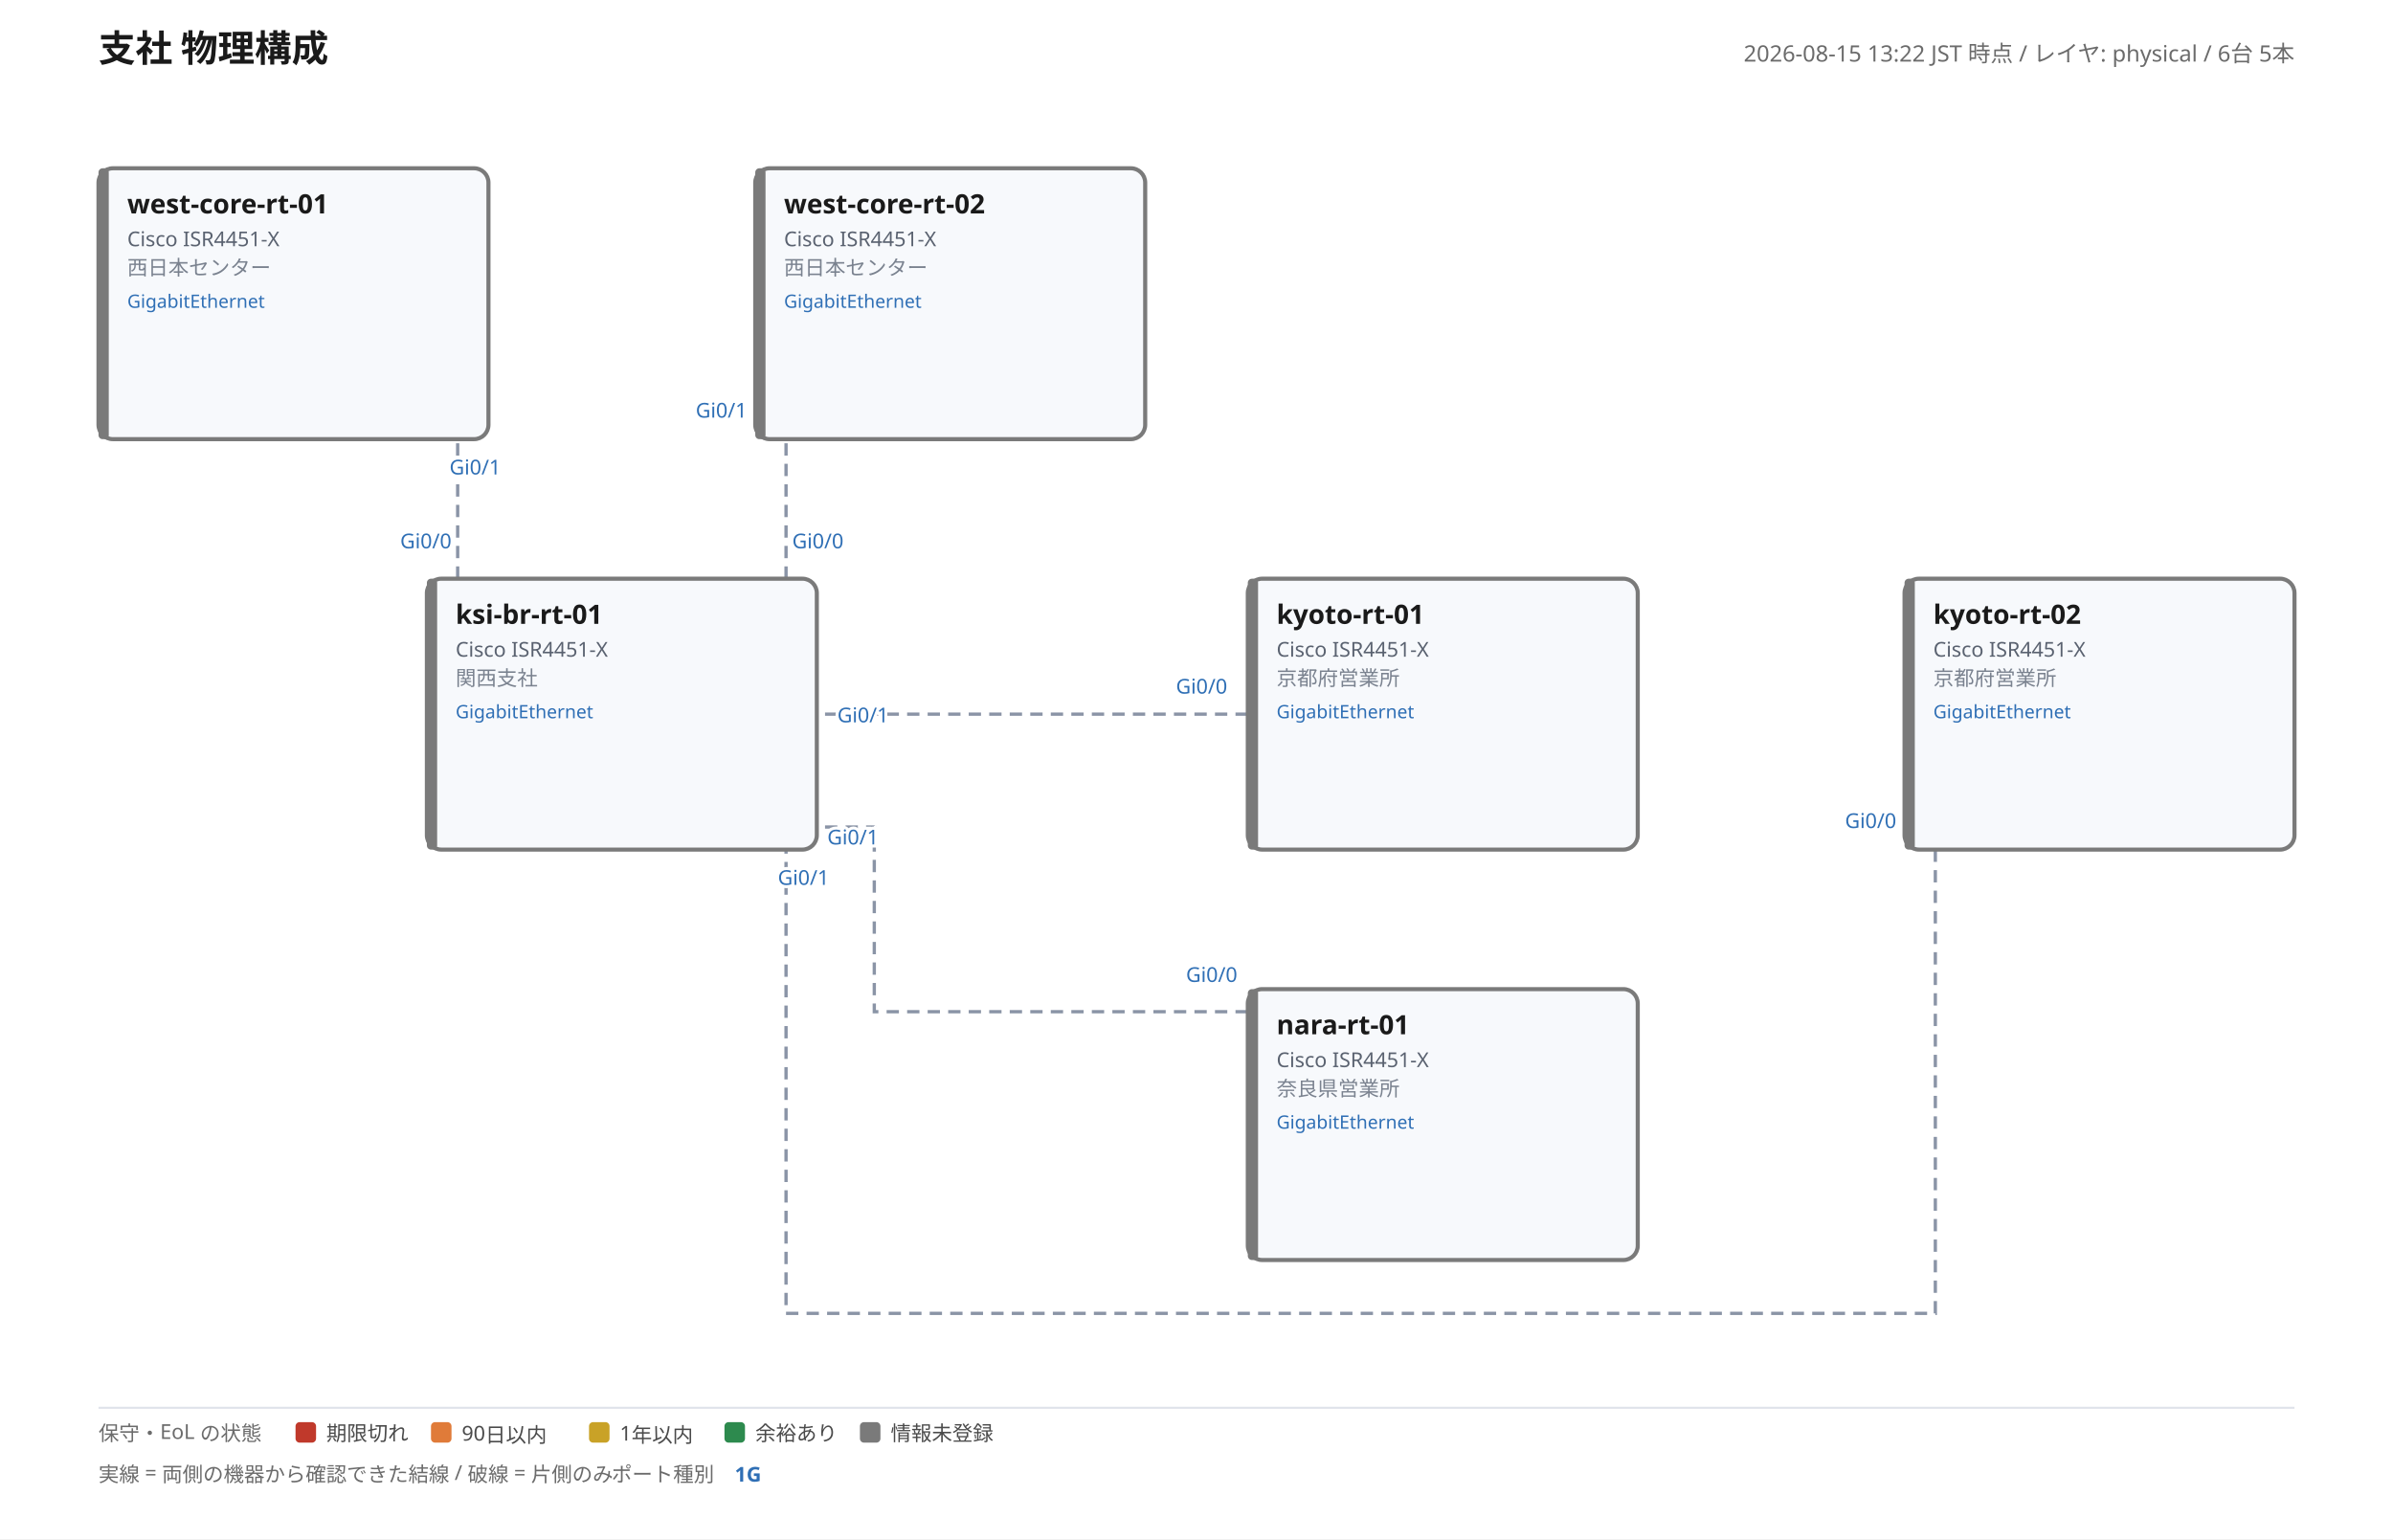
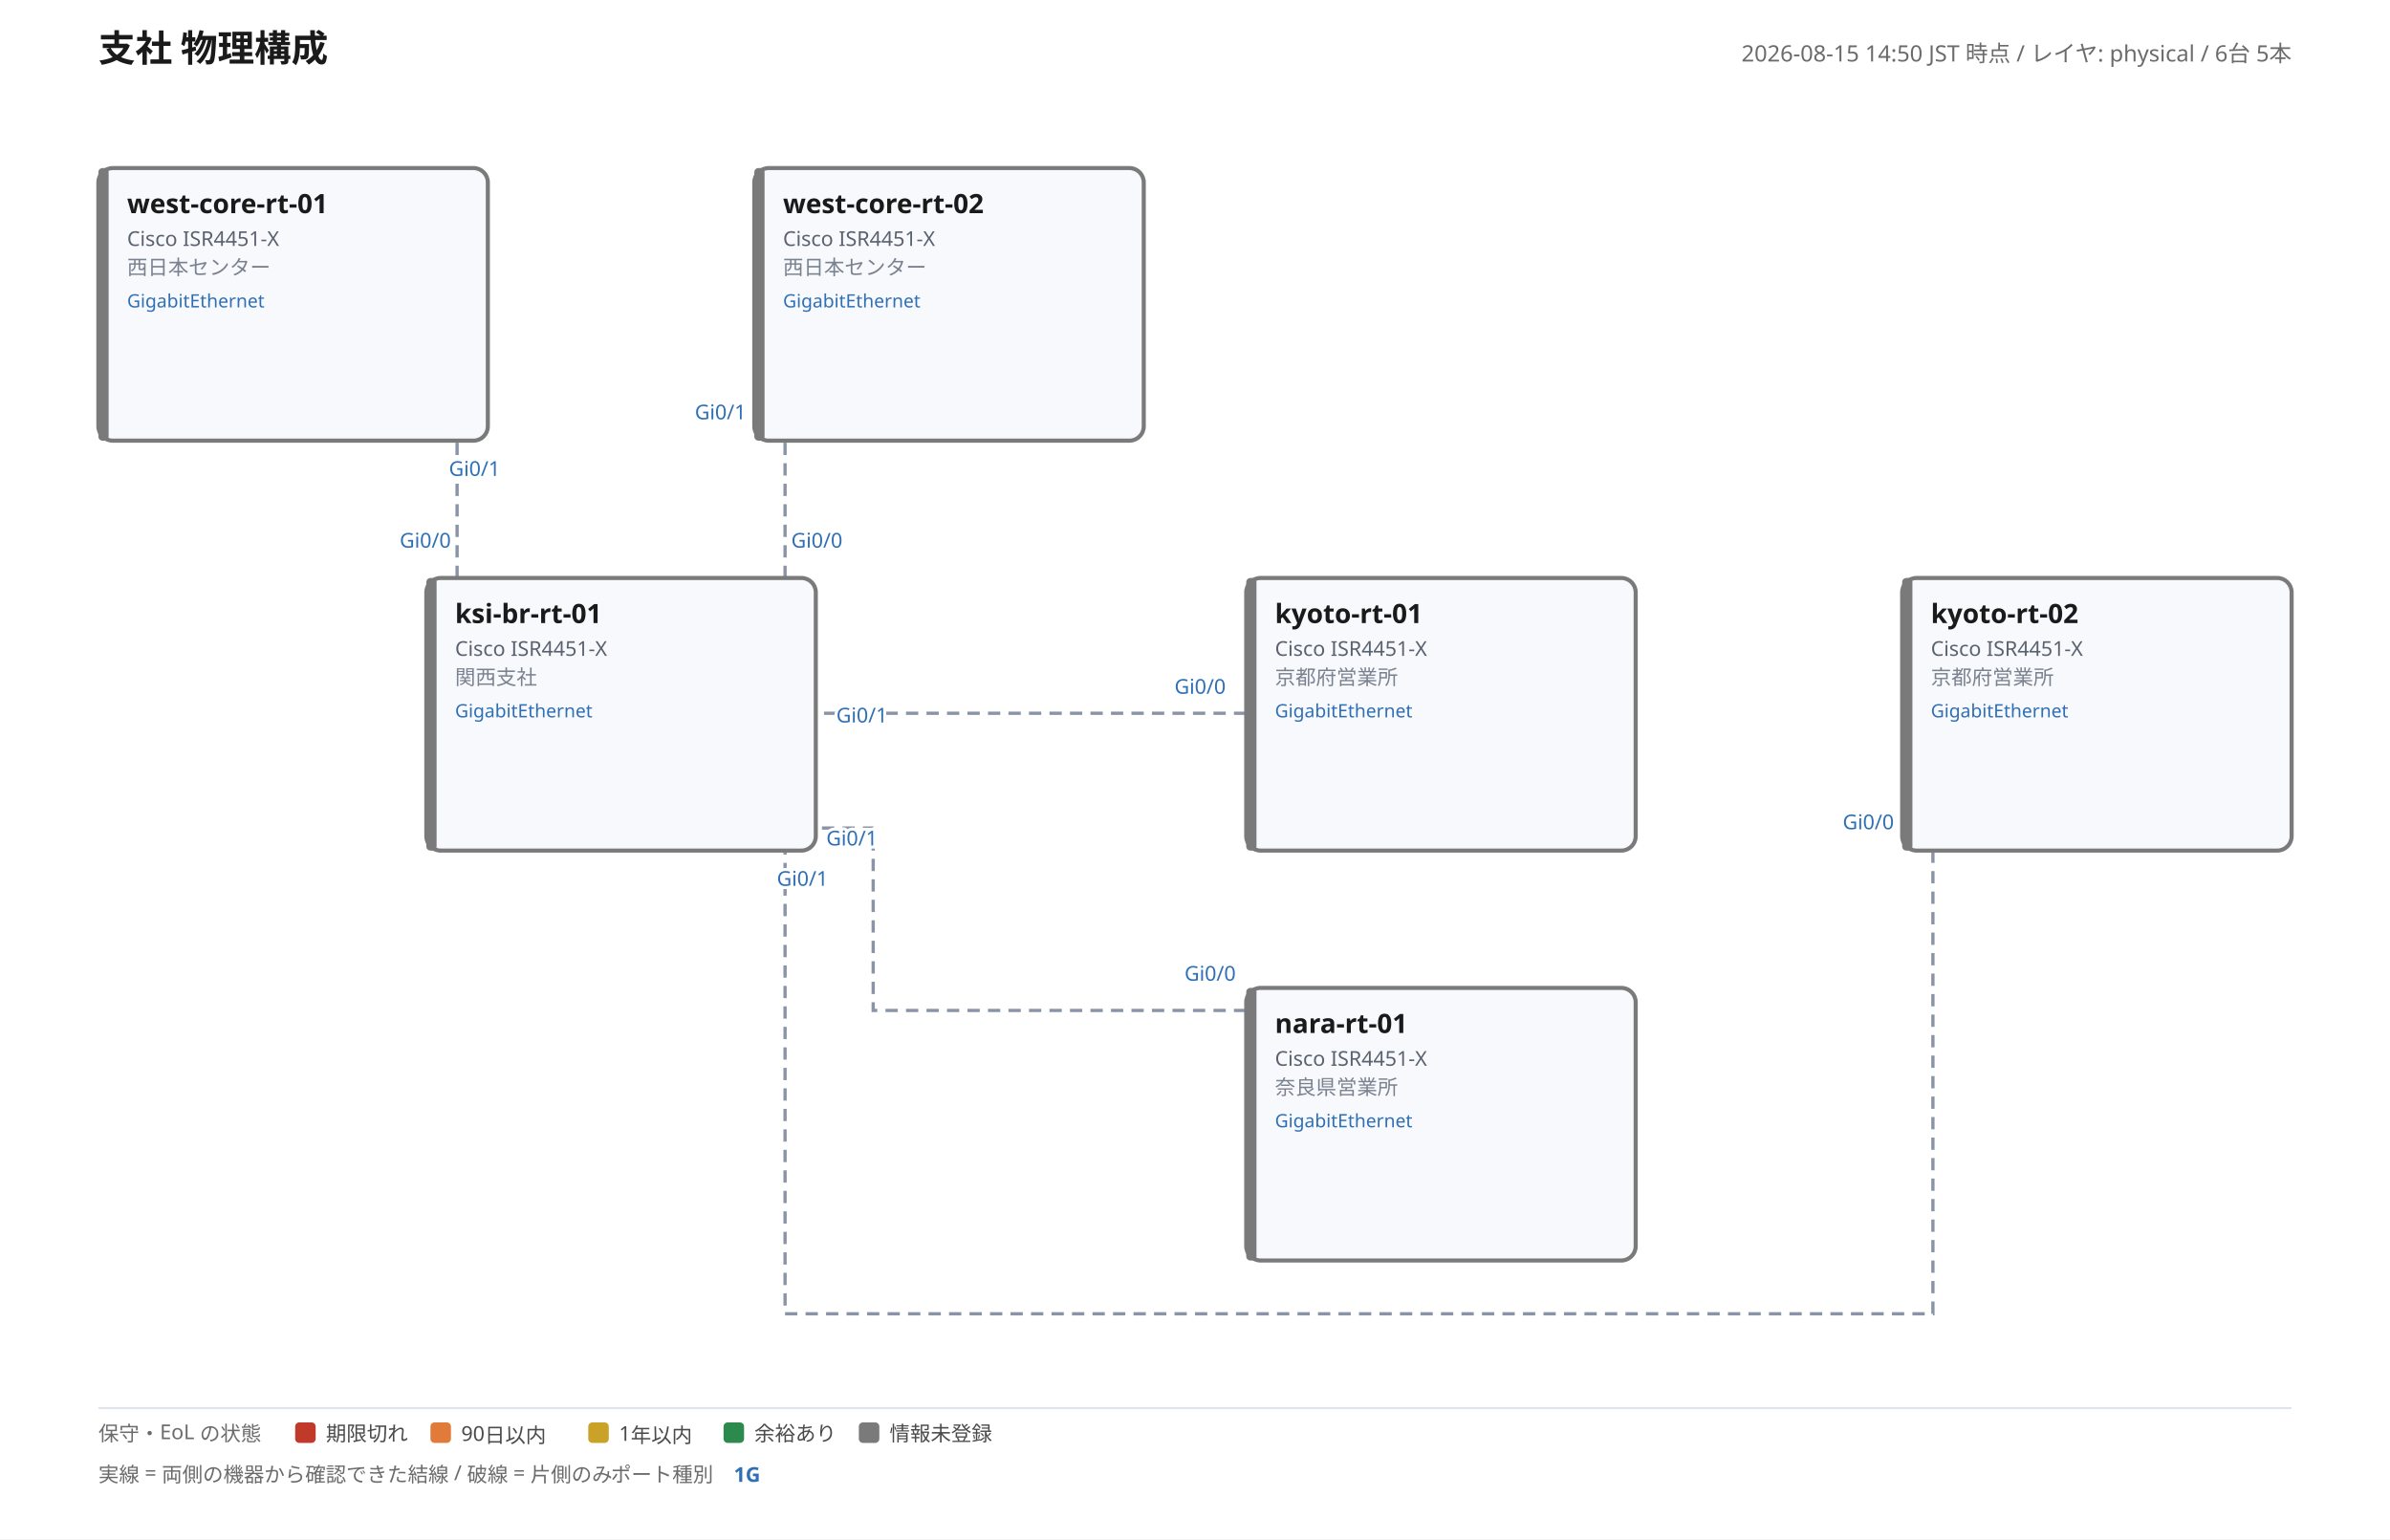
- <svg xmlns="http://www.w3.org/2000/svg" width="1166" height="750" viewBox="0 0 1166 750" font-family="'Yu Gothic', 'Hiragino Kaku Gothic ProN', Meiryo, 'Noto Sans JP', sans-serif">
+ <svg xmlns="http://www.w3.org/2000/svg" width="1166" height="751" viewBox="0 0 1166 751" font-family="'Yu Gothic', 'Hiragino Kaku Gothic ProN', Meiryo, 'Noto Sans JP', sans-serif">
  <rect width="100%" height="100%" fill="#ffffff" />
  <text x="48" y="30" font-size="18" font-weight="700" fill="#1a1a1a">支社 物理構成</text>
-   <text x="1118" y="30" font-size="11" fill="#6b6b6b" text-anchor="end">2026-08-15 13:22 JST 時点 / レイヤ: physical / 6台 5本</text>
-   <polyline points="223,282 223,214" fill="none" stroke="#8a94a6" stroke-width="1.6" stroke-dasharray="6 4" />
+   <text x="1118" y="30" font-size="11" fill="#6b6b6b" text-anchor="end">2026-08-15 14:50 JST 時点 / レイヤ: physical / 6台 5本</text>
+   <polyline points="223,282 223,215" fill="none" stroke="#8a94a6" stroke-width="1.6" stroke-dasharray="6 4" />
  <text class="port-label" x="220.0" y="267.2" font-size="10" fill="#2f6fb5" text-anchor="end" paint-order="stroke" stroke="#ffffff" stroke-width="3">Gi0/0</text>
-   <text class="port-label" x="219.0" y="231.2" font-size="10" fill="#2f6fb5" text-anchor="start" paint-order="stroke" stroke="#ffffff" stroke-width="3">Gi0/1</text>
-   <polyline points="383,282 383,214" fill="none" stroke="#8a94a6" stroke-width="1.6" stroke-dasharray="6 4" />
+   <text class="port-label" x="219.0" y="232.2" font-size="10" fill="#2f6fb5" text-anchor="start" paint-order="stroke" stroke="#ffffff" stroke-width="3">Gi0/1</text>
+   <polyline points="383,282 383,215" fill="none" stroke="#8a94a6" stroke-width="1.6" stroke-dasharray="6 4" />
  <text class="port-label" x="386.0" y="267.2" font-size="10" fill="#2f6fb5" text-anchor="start" paint-order="stroke" stroke="#ffffff" stroke-width="3">Gi0/0</text>
-   <text class="port-label" x="364.0" y="203.5" font-size="10" fill="#2f6fb5" text-anchor="end" paint-order="stroke" stroke="#ffffff" stroke-width="3">Gi0/1</text>
+   <text class="port-label" x="364.0" y="204.6" font-size="10" fill="#2f6fb5" text-anchor="end" paint-order="stroke" stroke="#ffffff" stroke-width="3">Gi0/1</text>
  <polyline points="608,348 398,348" fill="none" stroke="#8a94a6" stroke-width="1.6" stroke-dasharray="6 4" />
-   <text class="port-label" x="598.0" y="338.0" font-size="10" fill="#2f6fb5" text-anchor="end" paint-order="stroke" stroke="#ffffff" stroke-width="3">Gi0/0</text>
-   <text class="port-label" x="408.0" y="352.0" font-size="10" fill="#2f6fb5" text-anchor="start" paint-order="stroke" stroke="#ffffff" stroke-width="3">Gi0/1</text>
-   <polyline points="943,414 943,640 383,640 383,414" fill="none" stroke="#8a94a6" stroke-width="1.6" stroke-dasharray="6 4" />
-   <text class="port-label" x="924.0" y="403.5" font-size="10" fill="#2f6fb5" text-anchor="end" paint-order="stroke" stroke="#ffffff" stroke-width="3">Gi0/0</text>
-   <text class="port-label" x="379.0" y="431.2" font-size="10" fill="#2f6fb5" text-anchor="start" paint-order="stroke" stroke="#ffffff" stroke-width="3">Gi0/1</text>
-   <polyline points="608,493 426,493 426,403 398,403" fill="none" stroke="#8a94a6" stroke-width="1.6" stroke-dasharray="6 4" />
+   <text class="port-label" x="598.0" y="338.5" font-size="10" fill="#2f6fb5" text-anchor="end" paint-order="stroke" stroke="#ffffff" stroke-width="3">Gi0/0</text>
+   <text class="port-label" x="408.0" y="352.5" font-size="10" fill="#2f6fb5" text-anchor="start" paint-order="stroke" stroke="#ffffff" stroke-width="3">Gi0/1</text>
+   <polyline points="943,415 943,641 383,641 383,415" fill="none" stroke="#8a94a6" stroke-width="1.6" stroke-dasharray="6 4" />
+   <text class="port-label" x="924.0" y="404.6" font-size="10" fill="#2f6fb5" text-anchor="end" paint-order="stroke" stroke="#ffffff" stroke-width="3">Gi0/0</text>
+   <text class="port-label" x="379.0" y="432.2" font-size="10" fill="#2f6fb5" text-anchor="start" paint-order="stroke" stroke="#ffffff" stroke-width="3">Gi0/1</text>
+   <polyline points="608,493 426,493 426,404 398,404" fill="none" stroke="#8a94a6" stroke-width="1.6" stroke-dasharray="6 4" />
  <text class="port-label" x="602.9" y="478.5" font-size="10" fill="#2f6fb5" text-anchor="end" paint-order="stroke" stroke="#ffffff" stroke-width="3">Gi0/0</text>
-   <text class="port-label" x="403.1" y="411.5" font-size="10" fill="#2f6fb5" text-anchor="start" paint-order="stroke" stroke="#ffffff" stroke-width="3">Gi0/1</text>
+   <text class="port-label" x="403.1" y="412.5" font-size="10" fill="#2f6fb5" text-anchor="start" paint-order="stroke" stroke="#ffffff" stroke-width="3">Gi0/1</text>
  <g>
-     <rect x="48" y="82" width="190" height="132" rx="7" fill="#f7f9fc" stroke="#7a7a7a" stroke-width="2" />
-     <rect x="48" y="82" width="5" height="132" rx="2" fill="#7a7a7a" />
+     <rect x="48" y="82" width="190" height="133" rx="7" fill="#f7f9fc" stroke="#7a7a7a" stroke-width="2" />
+     <rect x="48" y="82" width="5" height="133" rx="2" fill="#7a7a7a" />
    <text x="62" y="104" font-size="13" font-weight="700" fill="#1a1a1a">west-core-rt-01</text>
    <text x="62" y="120" font-size="10" fill="#5a6270">Cisco ISR4451-X</text>
    <text x="62" y="134" font-size="10" fill="#7a828f">西日本センター</text>
    <text x="62" y="150" font-size="9">
      <tspan fill="#2f6fb5">GigabitEthernet</tspan>
    </text>
  </g>
  <g>
-     <rect x="368" y="82" width="190" height="132" rx="7" fill="#f7f9fc" stroke="#7a7a7a" stroke-width="2" />
-     <rect x="368" y="82" width="5" height="132" rx="2" fill="#7a7a7a" />
+     <rect x="368" y="82" width="190" height="133" rx="7" fill="#f7f9fc" stroke="#7a7a7a" stroke-width="2" />
+     <rect x="368" y="82" width="5" height="133" rx="2" fill="#7a7a7a" />
    <text x="382" y="104" font-size="13" font-weight="700" fill="#1a1a1a">west-core-rt-02</text>
    <text x="382" y="120" font-size="10" fill="#5a6270">Cisco ISR4451-X</text>
    <text x="382" y="134" font-size="10" fill="#7a828f">西日本センター</text>
    <text x="382" y="150" font-size="9">
      <tspan fill="#2f6fb5">GigabitEthernet</tspan>
    </text>
  </g>
  <g>
-     <rect x="208" y="282" width="190" height="132" rx="7" fill="#f7f9fc" stroke="#7a7a7a" stroke-width="2" />
-     <rect x="208" y="282" width="5" height="132" rx="2" fill="#7a7a7a" />
+     <rect x="208" y="282" width="190" height="133" rx="7" fill="#f7f9fc" stroke="#7a7a7a" stroke-width="2" />
+     <rect x="208" y="282" width="5" height="133" rx="2" fill="#7a7a7a" />
    <text x="222" y="304" font-size="13" font-weight="700" fill="#1a1a1a">ksi-br-rt-01</text>
    <text x="222" y="320" font-size="10" fill="#5a6270">Cisco ISR4451-X</text>
    <text x="222" y="334" font-size="10" fill="#7a828f">関西支社</text>
    <text x="222" y="350" font-size="9">
      <tspan fill="#2f6fb5">GigabitEthernet</tspan>
    </text>
  </g>
  <g>
-     <rect x="608" y="282" width="190" height="132" rx="7" fill="#f7f9fc" stroke="#7a7a7a" stroke-width="2" />
-     <rect x="608" y="282" width="5" height="132" rx="2" fill="#7a7a7a" />
+     <rect x="608" y="282" width="190" height="133" rx="7" fill="#f7f9fc" stroke="#7a7a7a" stroke-width="2" />
+     <rect x="608" y="282" width="5" height="133" rx="2" fill="#7a7a7a" />
    <text x="622" y="304" font-size="13" font-weight="700" fill="#1a1a1a">kyoto-rt-01</text>
    <text x="622" y="320" font-size="10" fill="#5a6270">Cisco ISR4451-X</text>
    <text x="622" y="334" font-size="10" fill="#7a828f">京都府営業所</text>
    <text x="622" y="350" font-size="9">
      <tspan fill="#2f6fb5">GigabitEthernet</tspan>
    </text>
  </g>
  <g>
-     <rect x="928" y="282" width="190" height="132" rx="7" fill="#f7f9fc" stroke="#7a7a7a" stroke-width="2" />
-     <rect x="928" y="282" width="5" height="132" rx="2" fill="#7a7a7a" />
+     <rect x="928" y="282" width="190" height="133" rx="7" fill="#f7f9fc" stroke="#7a7a7a" stroke-width="2" />
+     <rect x="928" y="282" width="5" height="133" rx="2" fill="#7a7a7a" />
    <text x="942" y="304" font-size="13" font-weight="700" fill="#1a1a1a">kyoto-rt-02</text>
    <text x="942" y="320" font-size="10" fill="#5a6270">Cisco ISR4451-X</text>
    <text x="942" y="334" font-size="10" fill="#7a828f">京都府営業所</text>
    <text x="942" y="350" font-size="9">
      <tspan fill="#2f6fb5">GigabitEthernet</tspan>
    </text>
  </g>
  <g>
-     <rect x="608" y="482" width="190" height="132" rx="7" fill="#f7f9fc" stroke="#7a7a7a" stroke-width="2" />
-     <rect x="608" y="482" width="5" height="132" rx="2" fill="#7a7a7a" />
+     <rect x="608" y="482" width="190" height="133" rx="7" fill="#f7f9fc" stroke="#7a7a7a" stroke-width="2" />
+     <rect x="608" y="482" width="5" height="133" rx="2" fill="#7a7a7a" />
    <text x="622" y="504" font-size="13" font-weight="700" fill="#1a1a1a">nara-rt-01</text>
    <text x="622" y="520" font-size="10" fill="#5a6270">Cisco ISR4451-X</text>
    <text x="622" y="534" font-size="10" fill="#7a828f">奈良県営業所</text>
    <text x="622" y="550" font-size="9">
      <tspan fill="#2f6fb5">GigabitEthernet</tspan>
    </text>
  </g>
-   <line x1="48" y1="686" x2="1118" y2="686" stroke="#dfe3ea" stroke-width="1" />
-   <text x="48" y="702" font-size="10" fill="#6b6b6b">保守・EoL の状態</text>
-   <rect x="144" y="693" width="10" height="10" rx="2" fill="#c0392b" />
-   <text x="159" y="702" font-size="10" fill="#4a4a4a">期限切れ</text>
-   <rect x="210" y="693" width="10" height="10" rx="2" fill="#e07b39" />
-   <text x="225" y="702" font-size="10" fill="#4a4a4a">90日以内</text>
-   <rect x="287" y="693" width="10" height="10" rx="2" fill="#c9a227" />
-   <text x="302" y="702" font-size="10" fill="#4a4a4a">1年以内</text>
-   <rect x="353" y="693" width="10" height="10" rx="2" fill="#2d8a4e" />
-   <text x="368" y="702" font-size="10" fill="#4a4a4a">余裕あり</text>
-   <rect x="419" y="693" width="10" height="10" rx="2" fill="#7a7a7a" />
-   <text x="434" y="702" font-size="10" fill="#4a4a4a">情報未登録</text>
-   <text x="48" y="722" font-size="10" fill="#6b6b6b">実線 = 両側の機器から確認できた結線 / 破線 = 片側のみ</text>
-   <text x="298" y="722" font-size="10" fill="#6b6b6b">ポート種別</text>
-   <text x="358" y="722" font-size="10" fill="#2f6fb5" font-weight="700">1G</text>
+   <line x1="48" y1="687" x2="1118" y2="687" stroke="#dfe3ea" stroke-width="1" />
+   <text x="48" y="703" font-size="10" fill="#6b6b6b">保守・EoL の状態</text>
+   <rect x="144" y="694" width="10" height="10" rx="2" fill="#c0392b" />
+   <text x="159" y="703" font-size="10" fill="#4a4a4a">期限切れ</text>
+   <rect x="210" y="694" width="10" height="10" rx="2" fill="#e07b39" />
+   <text x="225" y="703" font-size="10" fill="#4a4a4a">90日以内</text>
+   <rect x="287" y="694" width="10" height="10" rx="2" fill="#c9a227" />
+   <text x="302" y="703" font-size="10" fill="#4a4a4a">1年以内</text>
+   <rect x="353" y="694" width="10" height="10" rx="2" fill="#2d8a4e" />
+   <text x="368" y="703" font-size="10" fill="#4a4a4a">余裕あり</text>
+   <rect x="419" y="694" width="10" height="10" rx="2" fill="#7a7a7a" />
+   <text x="434" y="703" font-size="10" fill="#4a4a4a">情報未登録</text>
+   <text x="48" y="723" font-size="10" fill="#6b6b6b">実線 = 両側の機器から確認できた結線 / 破線 = 片側のみ</text>
+   <text x="298" y="723" font-size="10" fill="#6b6b6b">ポート種別</text>
+   <text x="358" y="723" font-size="10" fill="#2f6fb5" font-weight="700">1G</text>
</svg>
